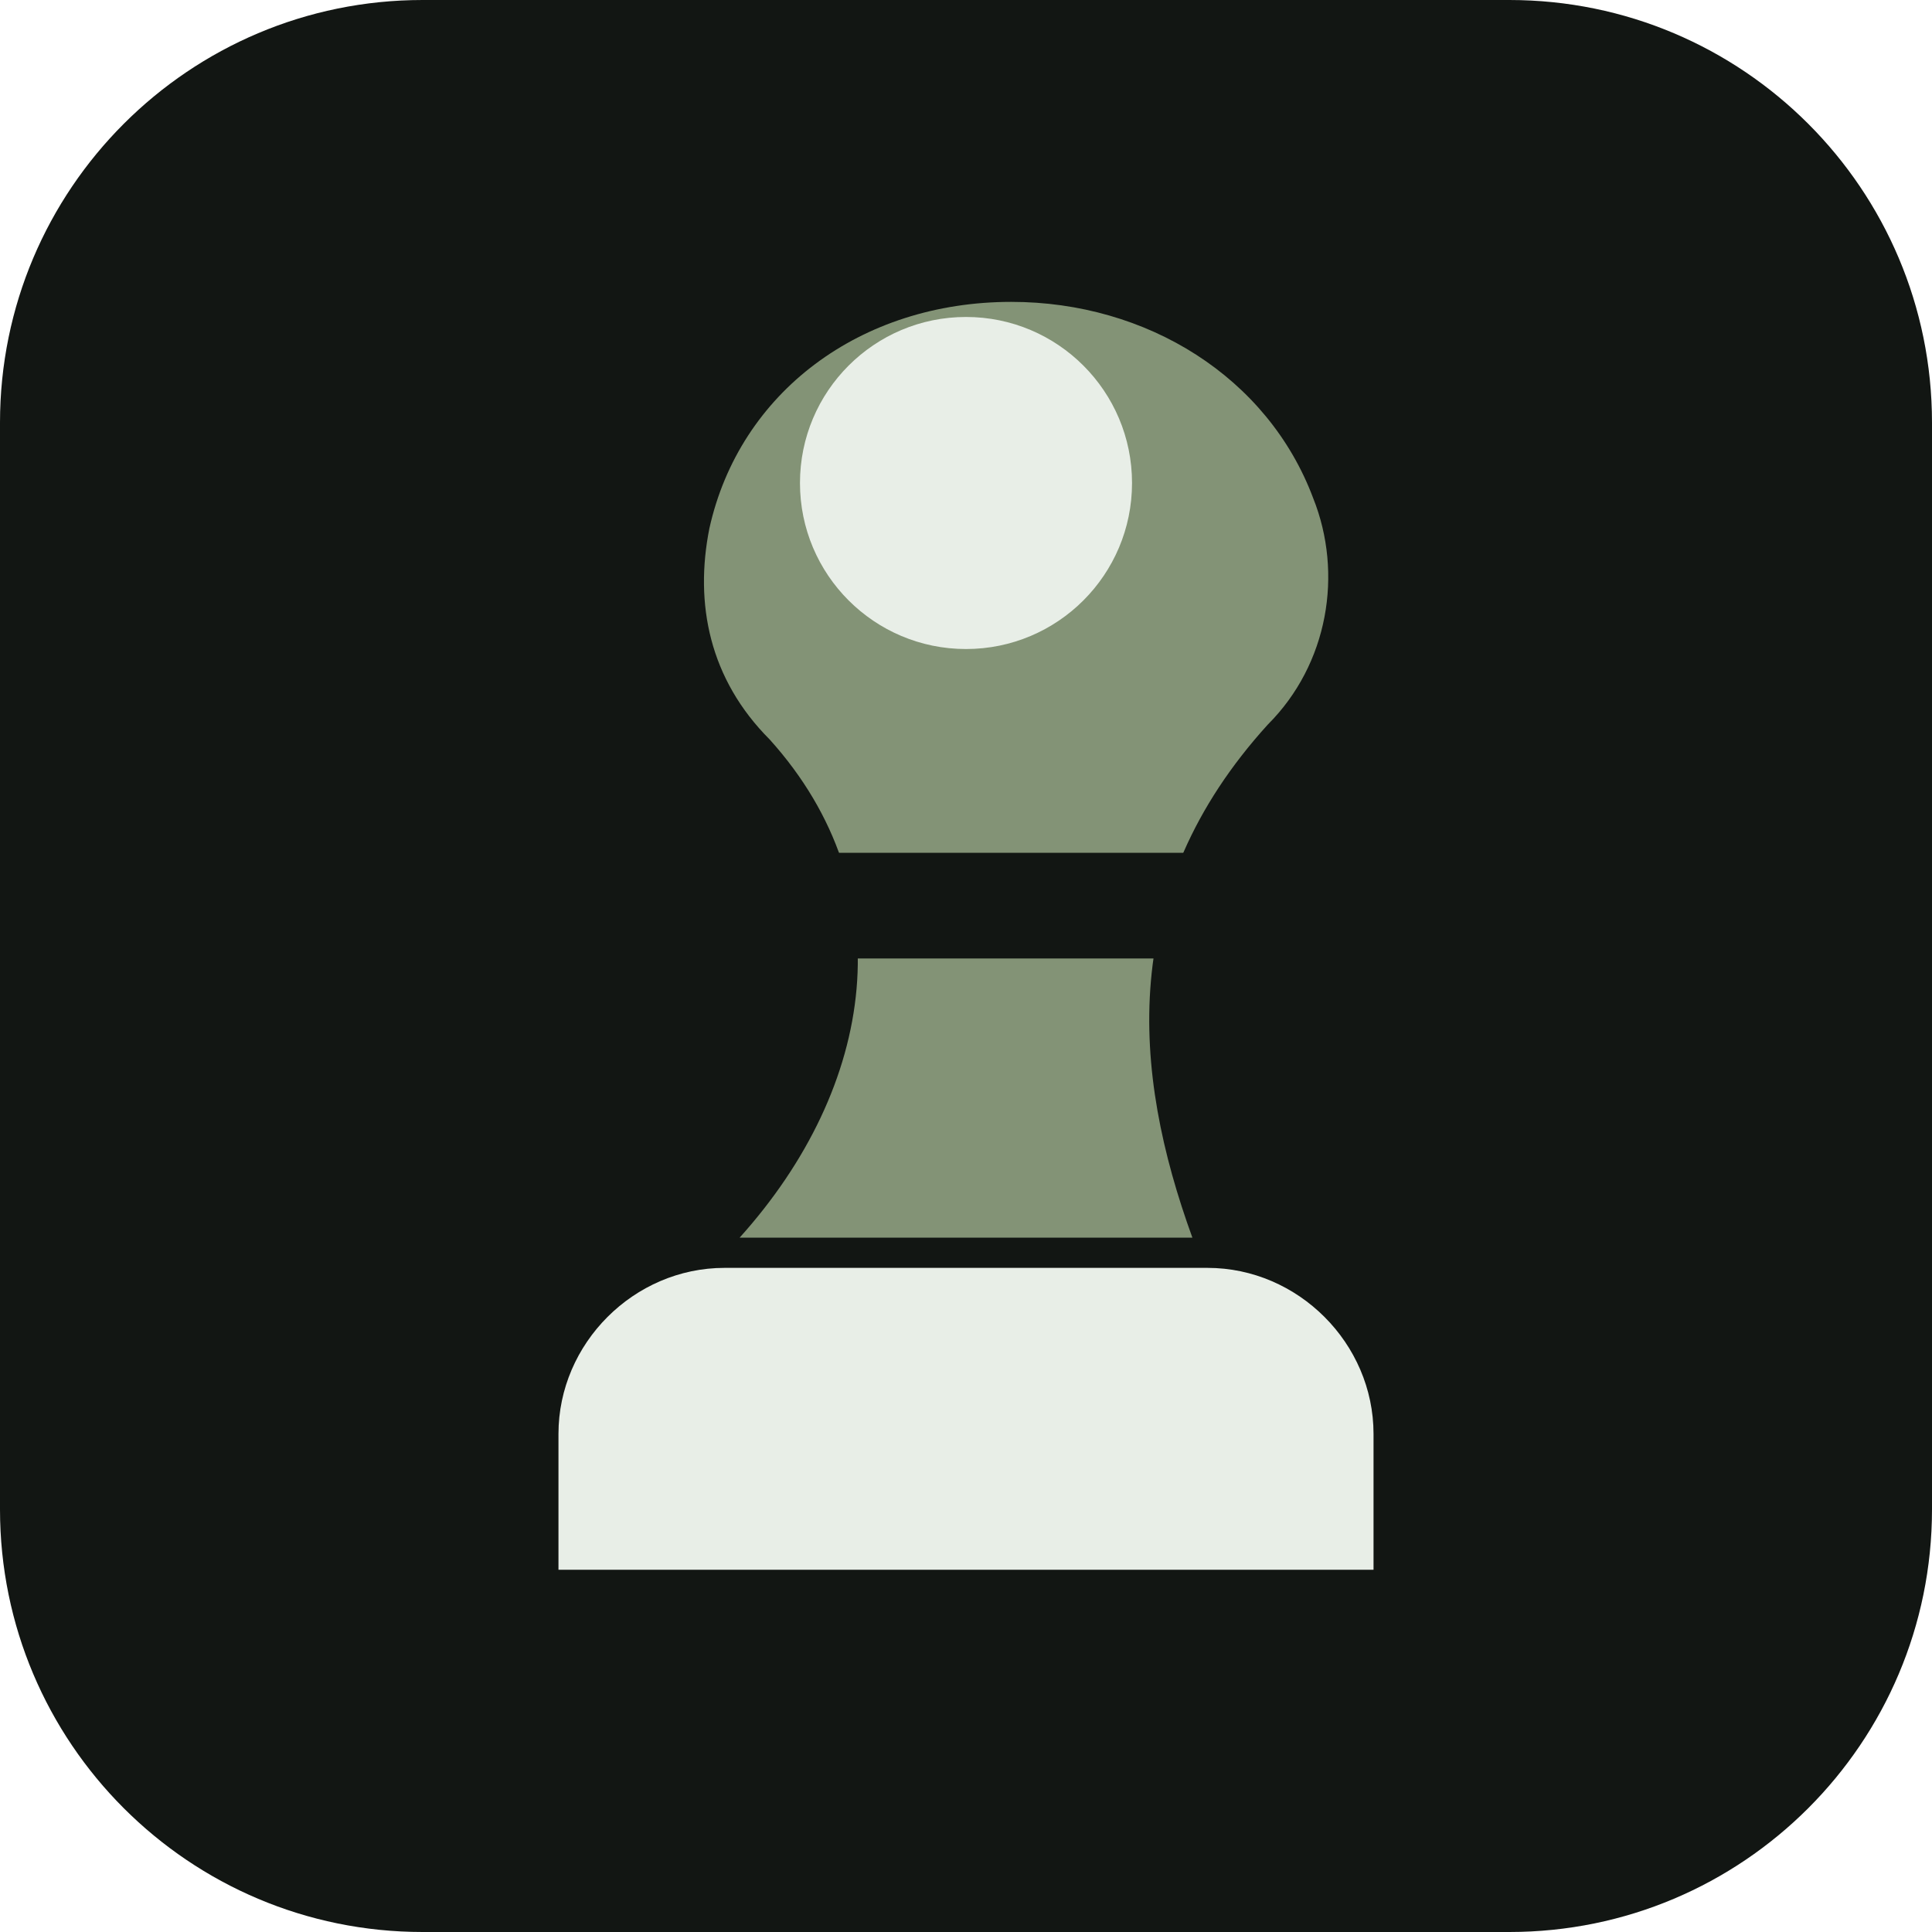
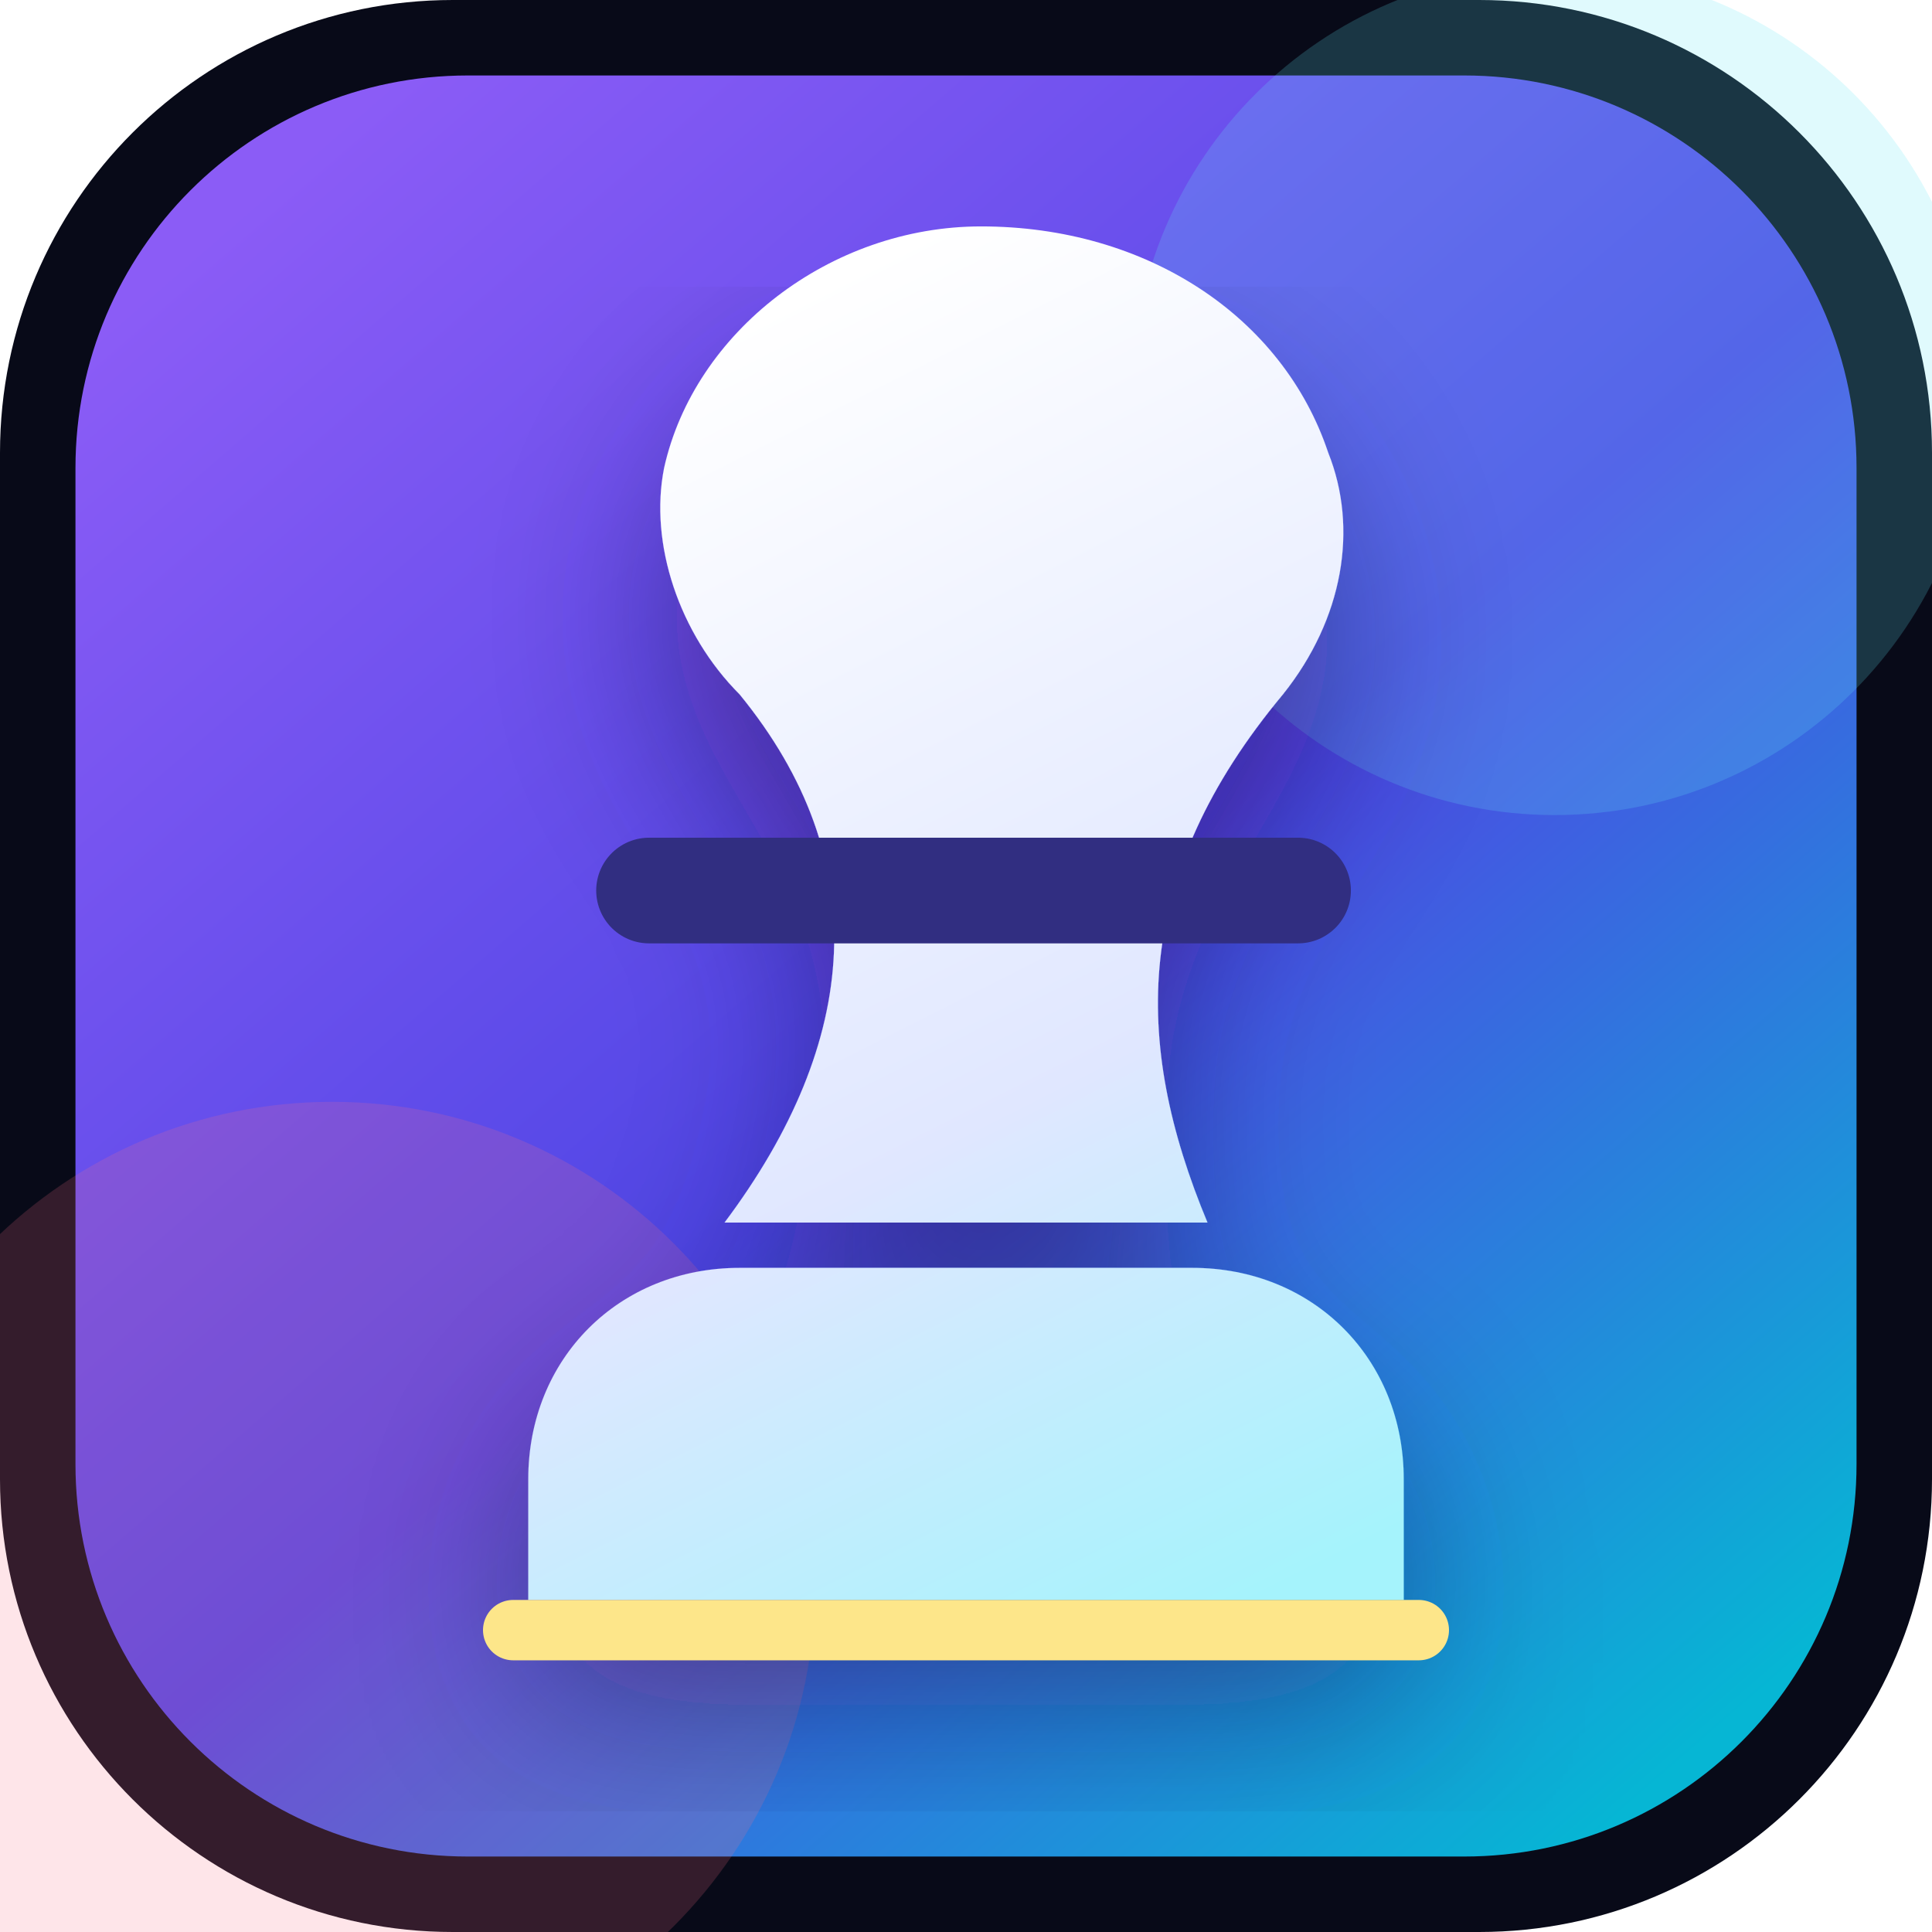
<svg xmlns="http://www.w3.org/2000/svg" viewBox="0 0 128 128">
-   <rect width="128" height="128" rx="28" fill="#121613" />
-   <path d="M37 104h54v-9c0-6-5-11-11-11H48c-6 0-11 5-11 11v9Z" fill="#e8eee7" />
-   <path d="M49 82h30c-4-11-5-23 5-34 4-4 5-10 3-15-3-8-11-13-20-13-10 0-18 6-20 15-1 5 0 10 4 14 9 10 7 23-2 33Z" fill="#839376" />
-   <circle cx="64" cy="32" r="11" fill="#e8eee7" />
-   <path d="M43 60h42" stroke="#121613" stroke-width="7" stroke-linecap="round" />
+   <defs>
+     <linearGradient id="bg" x1="18" y1="12" x2="110" y2="118" gradientUnits="userSpaceOnUse">
+       <stop stop-color="#8B5CF6" />
+       <stop offset="0.52" stop-color="#4F46E5" />
+       <stop offset="1" stop-color="#06B6D4" />
+     </linearGradient>
+     <linearGradient id="piece" x1="44" y1="24" x2="85" y2="105" gradientUnits="userSpaceOnUse">
+       <stop stop-color="#FFFFFF" />
+       <stop offset="0.6" stop-color="#E0E7FF" />
+       <stop offset="1" stop-color="#A5F3FC" />
+     </linearGradient>
+     <filter id="shadow" x="20" y="12" width="88" height="108" filterUnits="userSpaceOnUse">
+       <feDropShadow dx="0" dy="7" stdDeviation="6" flood-color="#16123F" flood-opacity="0.42" />
+     </filter>
+   </defs>
+   <rect width="128" height="128" rx="30" fill="#080A18" />
+   <rect x="5" y="5" width="118" height="118" rx="26" fill="url(#bg)" />
+   <circle cx="103" cy="26" r="28" fill="#67E8F9" fill-opacity="0.20" />
+   <circle cx="22" cy="105" r="32" fill="#FB7185" fill-opacity="0.18" />
+   <g filter="url(#shadow)" fill="url(#piece)">
+     <path d="M35 106h58v-8c0-8-6-14-14-14H49c-8 0-14 6-14 14v8Z" />
+     <path d="M48 81h32c-5-12-5-23 5-35 4-5 5-11 3-16-3-9-12-15-23-15-10 0-19 7-21 16-1 5 1 11 5 15 9 11 8 23-1 35Z" />
+     <circle cx="65" cy="28" r="12" />
+   </g>
+   <path d="M43 59h43" stroke="#312E81" stroke-width="7" stroke-linecap="round" />
+   <path d="M34 108h60" stroke="#FDE68A" stroke-width="4" stroke-linecap="round" />
</svg>
